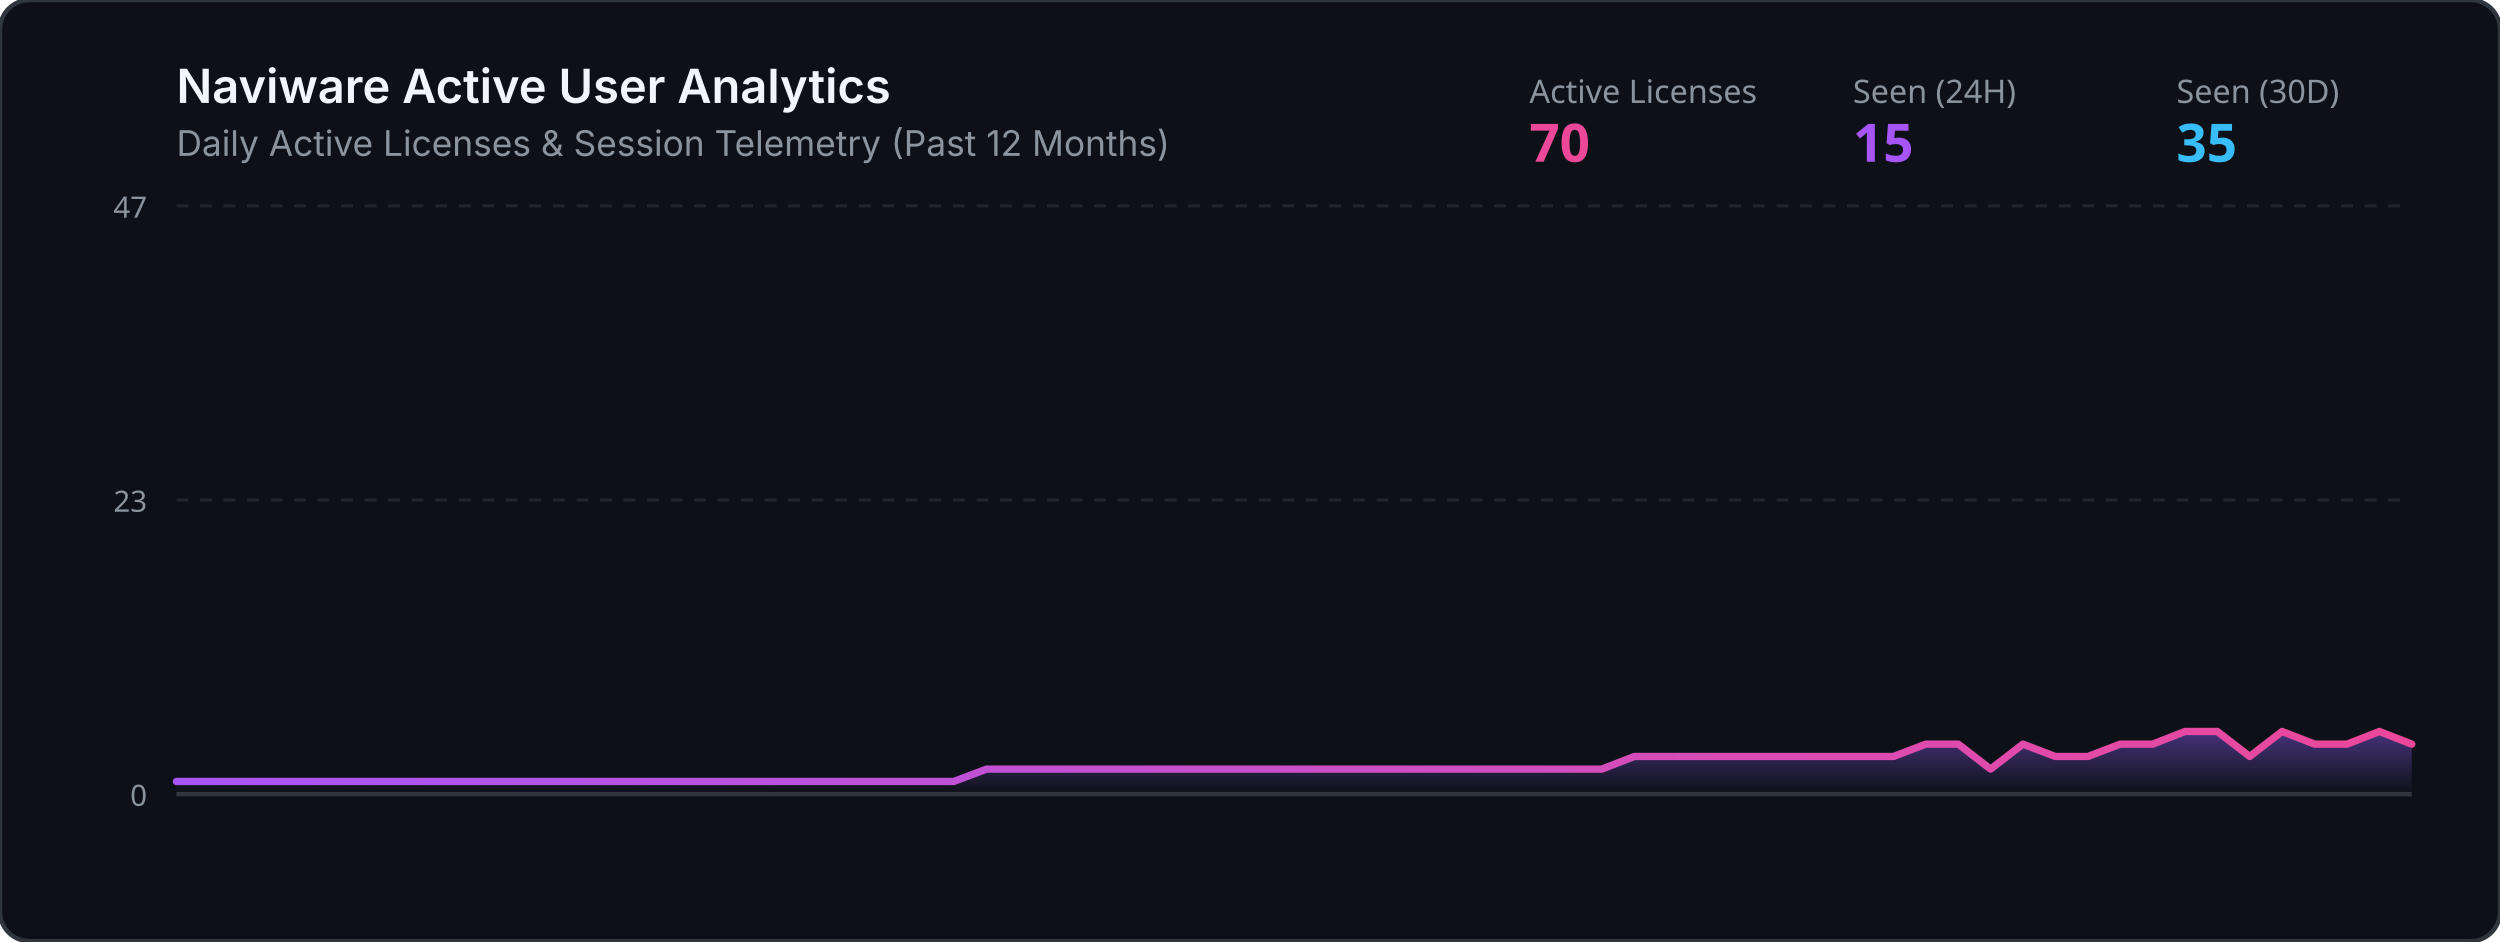
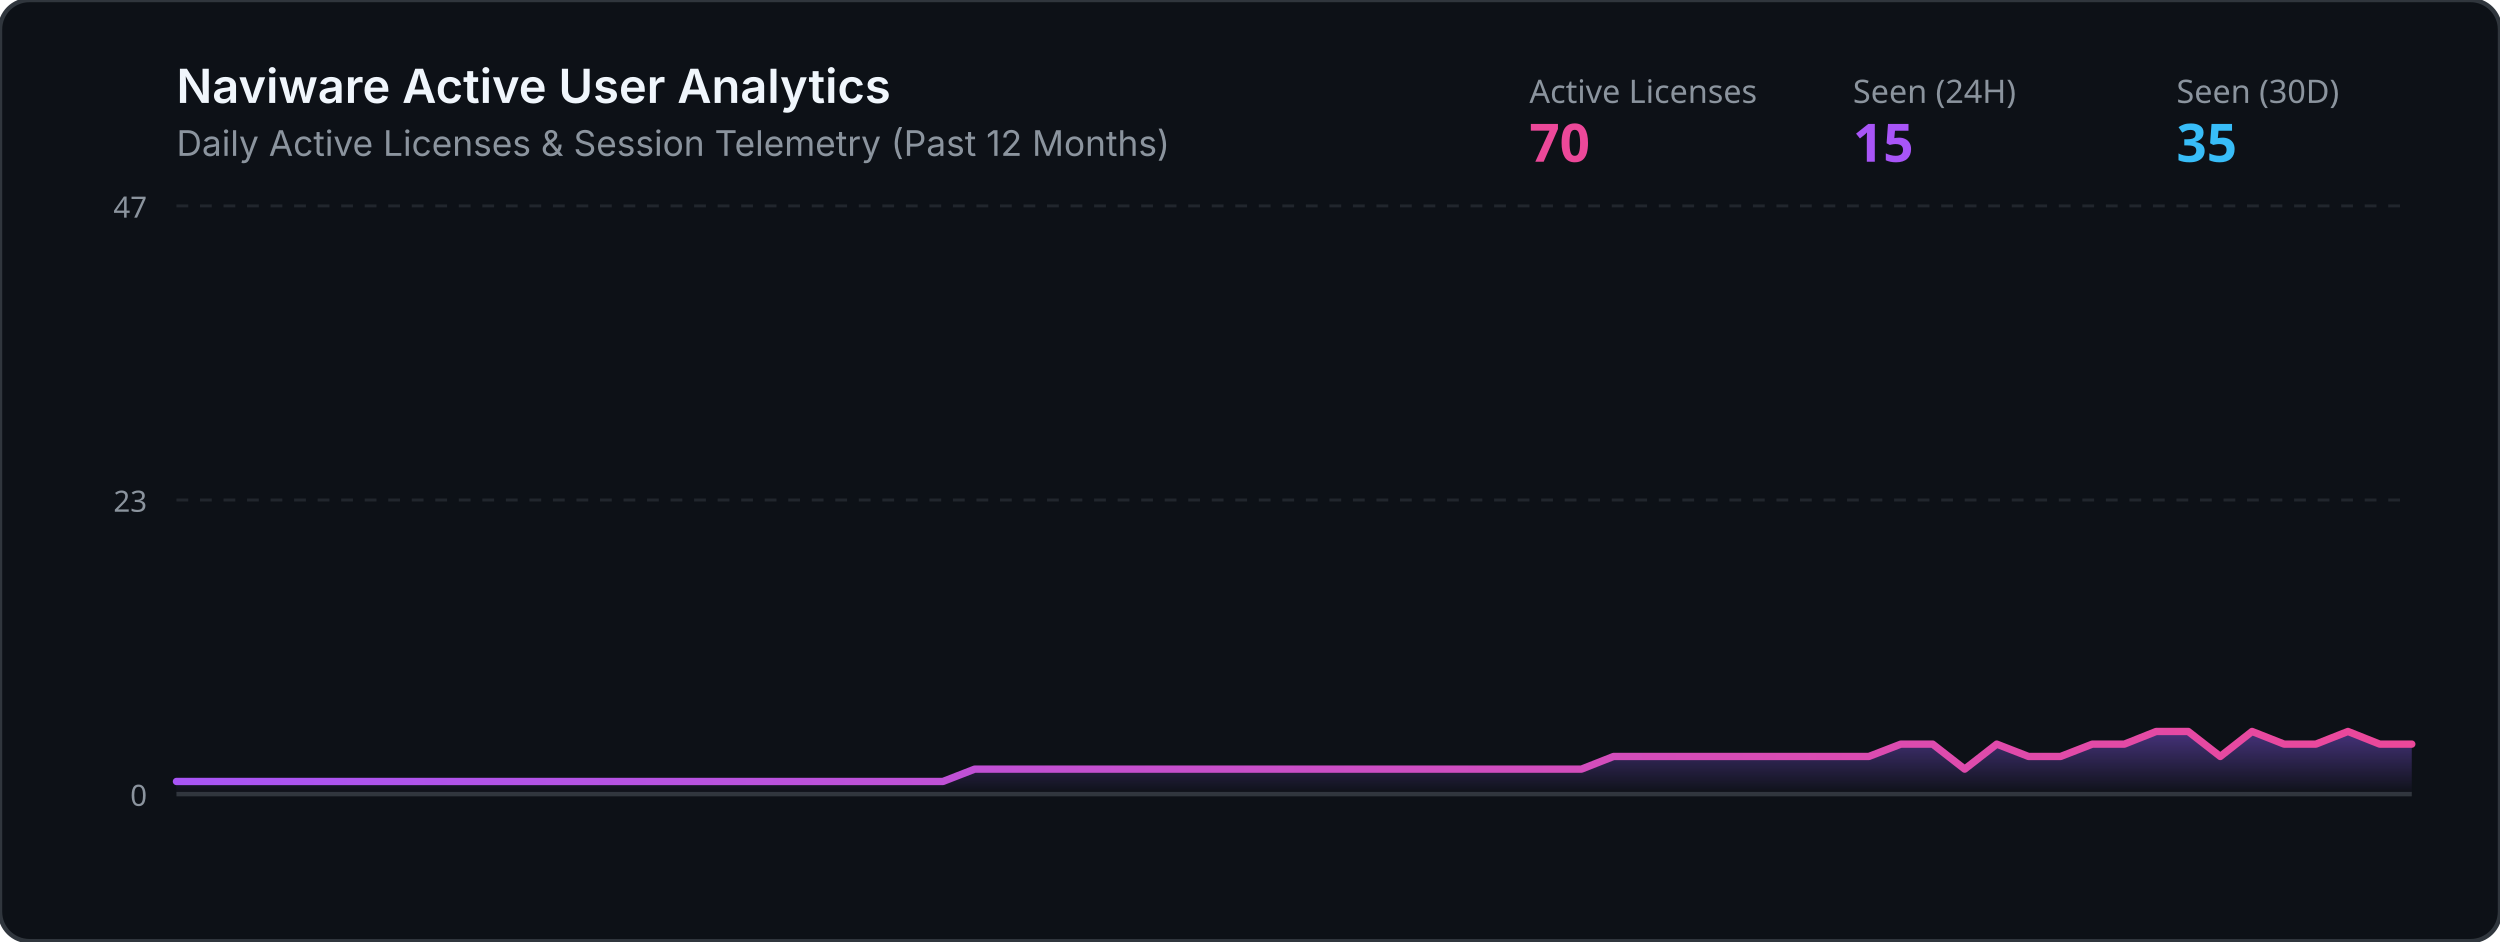
<svg xmlns="http://www.w3.org/2000/svg" viewBox="0 0 850 320" width="100%" height="320">
  <defs>
    <linearGradient id="grad" x1="0%" y1="0%" x2="0%" y2="100%">
      <stop offset="0%" stop-color="#8b5cf6" stop-opacity="0.45" />
      <stop offset="100%" stop-color="#8b5cf6" stop-opacity="0.0" />
    </linearGradient>
    <linearGradient id="lineGrad" x1="0%" y1="0%" x2="100%" y2="0%">
      <stop offset="0%" stop-color="#a855f7" />
      <stop offset="100%" stop-color="#ec4899" />
    </linearGradient>
  </defs>
  <rect width="850" height="320" rx="10" fill="#0d1117" stroke="#30363d" stroke-width="1.5" />
  <text x="60" y="35" fill="#f0f6fc" font-family="-apple-system,BlinkMacSystemFont,Segoe UI,sans-serif" font-size="16" font-weight="600">Naviware Active User Analytics</text>
  <text x="60" y="53" fill="#8b949e" font-family="-apple-system,BlinkMacSystemFont,Segoe UI,sans-serif" font-size="12">Daily Active Licenses &amp; Session Telemetry (Past 12 Months)</text>
  <text x="520" y="35" fill="#8b949e" font-family="sans-serif" font-size="11">Active Licenses</text>
  <text x="520" y="55" fill="#ec4899" font-family="sans-serif" font-size="18" font-weight="bold">70</text>
  <text x="630" y="35" fill="#8b949e" font-family="sans-serif" font-size="11">Seen (24H)</text>
  <text x="630" y="55" fill="#a855f7" font-family="sans-serif" font-size="18" font-weight="bold">15</text>
  <text x="740" y="35" fill="#8b949e" font-family="sans-serif" font-size="11">Seen (30D)</text>
  <text x="740" y="55" fill="#38bdf8" font-family="sans-serif" font-size="18" font-weight="bold">35</text>
  <line x1="60" y1="70" x2="820" y2="70" stroke="#21262d" stroke-width="1" stroke-dasharray="4" />
  <line x1="60" y1="170.0" x2="820" y2="170.0" stroke="#21262d" stroke-width="1" stroke-dasharray="4" />
  <line x1="60" y1="270" x2="820" y2="270" stroke="#30363d" stroke-width="1.5" />
  <text x="50" y="74" fill="#8b949e" font-family="sans-serif" font-size="10" text-anchor="end">47</text>
  <text x="50" y="174.0" fill="#8b949e" font-family="sans-serif" font-size="10" text-anchor="end">23</text>
  <text x="50" y="274" fill="#8b949e" font-family="sans-serif" font-size="10" text-anchor="end">0</text>
-   <polygon points="60,270 60.0,265.7 71.0,265.7 82.0,265.7 93.0,265.7 104.1,265.7 115.1,265.7 126.1,265.7 137.1,265.7 148.1,265.7 159.1,265.7 170.1,265.7 181.2,265.7 192.2,265.7 203.2,265.7 214.2,265.7 225.2,265.7 236.2,265.7 247.2,265.7 258.3,265.7 269.3,265.7 280.3,265.7 291.3,265.7 302.3,265.7 313.3,265.7 324.3,265.7 335.4,261.5 346.4,261.5 357.4,261.5 368.4,261.5 379.4,261.5 390.4,261.5 401.4,261.5 412.5,261.5 423.5,261.5 434.5,261.5 445.5,261.5 456.5,261.5 467.5,261.5 478.6,261.5 489.6,261.5 500.6,261.5 511.6,261.5 522.6,261.5 533.6,261.5 544.6,261.5 555.7,257.2 566.7,257.2 577.7,257.2 588.7,257.2 599.7,257.2 610.7,257.2 621.7,257.2 632.8,257.2 643.8,257.2 654.8,253.0 665.8,253.0 676.8,261.5 687.8,253.0 698.8,257.2 709.9,257.2 720.9,253.0 731.9,253.0 742.9,248.7 753.9,248.7 764.9,257.2 775.9,248.7 787.0,253.0 798.0,253.0 809.0,248.7 820.0,253.0 820,270" fill="url(#grad)" />
-   <polyline points="60.0,265.7 71.0,265.7 82.0,265.7 93.0,265.7 104.1,265.7 115.1,265.7 126.1,265.7 137.1,265.7 148.1,265.7 159.1,265.7 170.1,265.7 181.2,265.7 192.2,265.7 203.2,265.7 214.2,265.7 225.2,265.7 236.2,265.7 247.2,265.7 258.3,265.7 269.3,265.7 280.3,265.7 291.3,265.7 302.3,265.7 313.3,265.7 324.3,265.7 335.4,261.5 346.4,261.5 357.4,261.5 368.4,261.5 379.4,261.5 390.4,261.5 401.4,261.5 412.5,261.5 423.5,261.5 434.5,261.5 445.5,261.5 456.5,261.5 467.5,261.5 478.6,261.5 489.6,261.5 500.6,261.5 511.6,261.5 522.6,261.5 533.6,261.5 544.6,261.5 555.7,257.2 566.7,257.2 577.7,257.2 588.7,257.2 599.7,257.2 610.7,257.2 621.7,257.2 632.8,257.2 643.8,257.2 654.8,253.0 665.8,253.0 676.8,261.5 687.8,253.0 698.8,257.2 709.9,257.2 720.9,253.0 731.9,253.0 742.9,248.7 753.9,248.7 764.9,257.2 775.9,248.7 787.0,253.0 798.0,253.0 809.0,248.7 820.0,253.0" fill="none" stroke="url(#lineGrad)" stroke-width="2.5" stroke-linecap="round" stroke-linejoin="round" />
+   <polygon points="60,270 60.0,265.7 70.9,265.7 81.7,265.7 92.6,265.7 103.4,265.7 114.3,265.7 125.1,265.7 136.0,265.7 146.9,265.7 157.7,265.7 168.6,265.7 179.4,265.7 190.3,265.7 201.1,265.7 212.0,265.7 222.9,265.7 233.7,265.7 244.6,265.7 255.4,265.7 266.3,265.7 277.1,265.7 288.0,265.7 298.9,265.7 309.7,265.7 320.6,265.7 331.4,261.5 342.3,261.5 353.1,261.5 364.0,261.5 374.9,261.5 385.7,261.5 396.6,261.5 407.4,261.5 418.3,261.5 429.1,261.5 440.0,261.5 450.9,261.5 461.7,261.5 472.6,261.5 483.4,261.5 494.3,261.5 505.1,261.5 516.0,261.5 526.9,261.5 537.7,261.5 548.6,257.2 559.4,257.2 570.3,257.2 581.1,257.2 592.0,257.2 602.9,257.2 613.7,257.2 624.6,257.2 635.4,257.2 646.3,253.0 657.1,253.0 668.0,261.5 678.9,253.0 689.7,257.2 700.6,257.2 711.4,253.0 722.3,253.0 733.1,248.7 744.0,248.7 754.9,257.2 765.7,248.7 776.6,253.0 787.4,253.0 798.3,248.7 809.1,253.0 820.0,253.0 820,270" fill="url(#grad)" />
+   <polyline points="60.0,265.7 70.9,265.7 81.7,265.7 92.6,265.7 103.4,265.7 114.3,265.7 125.1,265.7 136.0,265.7 146.9,265.7 157.7,265.7 168.6,265.7 179.4,265.7 190.3,265.7 201.1,265.7 212.0,265.7 222.9,265.7 233.7,265.7 244.6,265.7 255.4,265.7 266.3,265.7 277.1,265.7 288.0,265.7 298.9,265.7 309.7,265.7 320.6,265.7 331.4,261.5 342.3,261.5 353.1,261.5 364.0,261.5 374.9,261.5 385.7,261.5 396.6,261.5 407.4,261.5 418.3,261.5 429.1,261.5 440.0,261.5 450.9,261.5 461.7,261.5 472.6,261.5 483.4,261.5 494.3,261.5 505.1,261.5 516.0,261.5 526.9,261.5 537.7,261.5 548.6,257.2 559.4,257.2 570.3,257.2 581.1,257.2 592.0,257.2 602.9,257.2 613.7,257.2 624.6,257.2 635.4,257.2 646.3,253.0 657.1,253.0 668.0,261.5 678.9,253.0 689.7,257.2 700.6,257.2 711.4,253.0 722.3,253.0 733.1,248.7 744.0,248.7 754.9,257.2 765.7,248.7 776.6,253.0 787.4,253.0 798.3,248.7 809.1,253.0 820.0,253.0" fill="none" stroke="url(#lineGrad)" stroke-width="2.5" stroke-linecap="round" stroke-linejoin="round" />
</svg>
